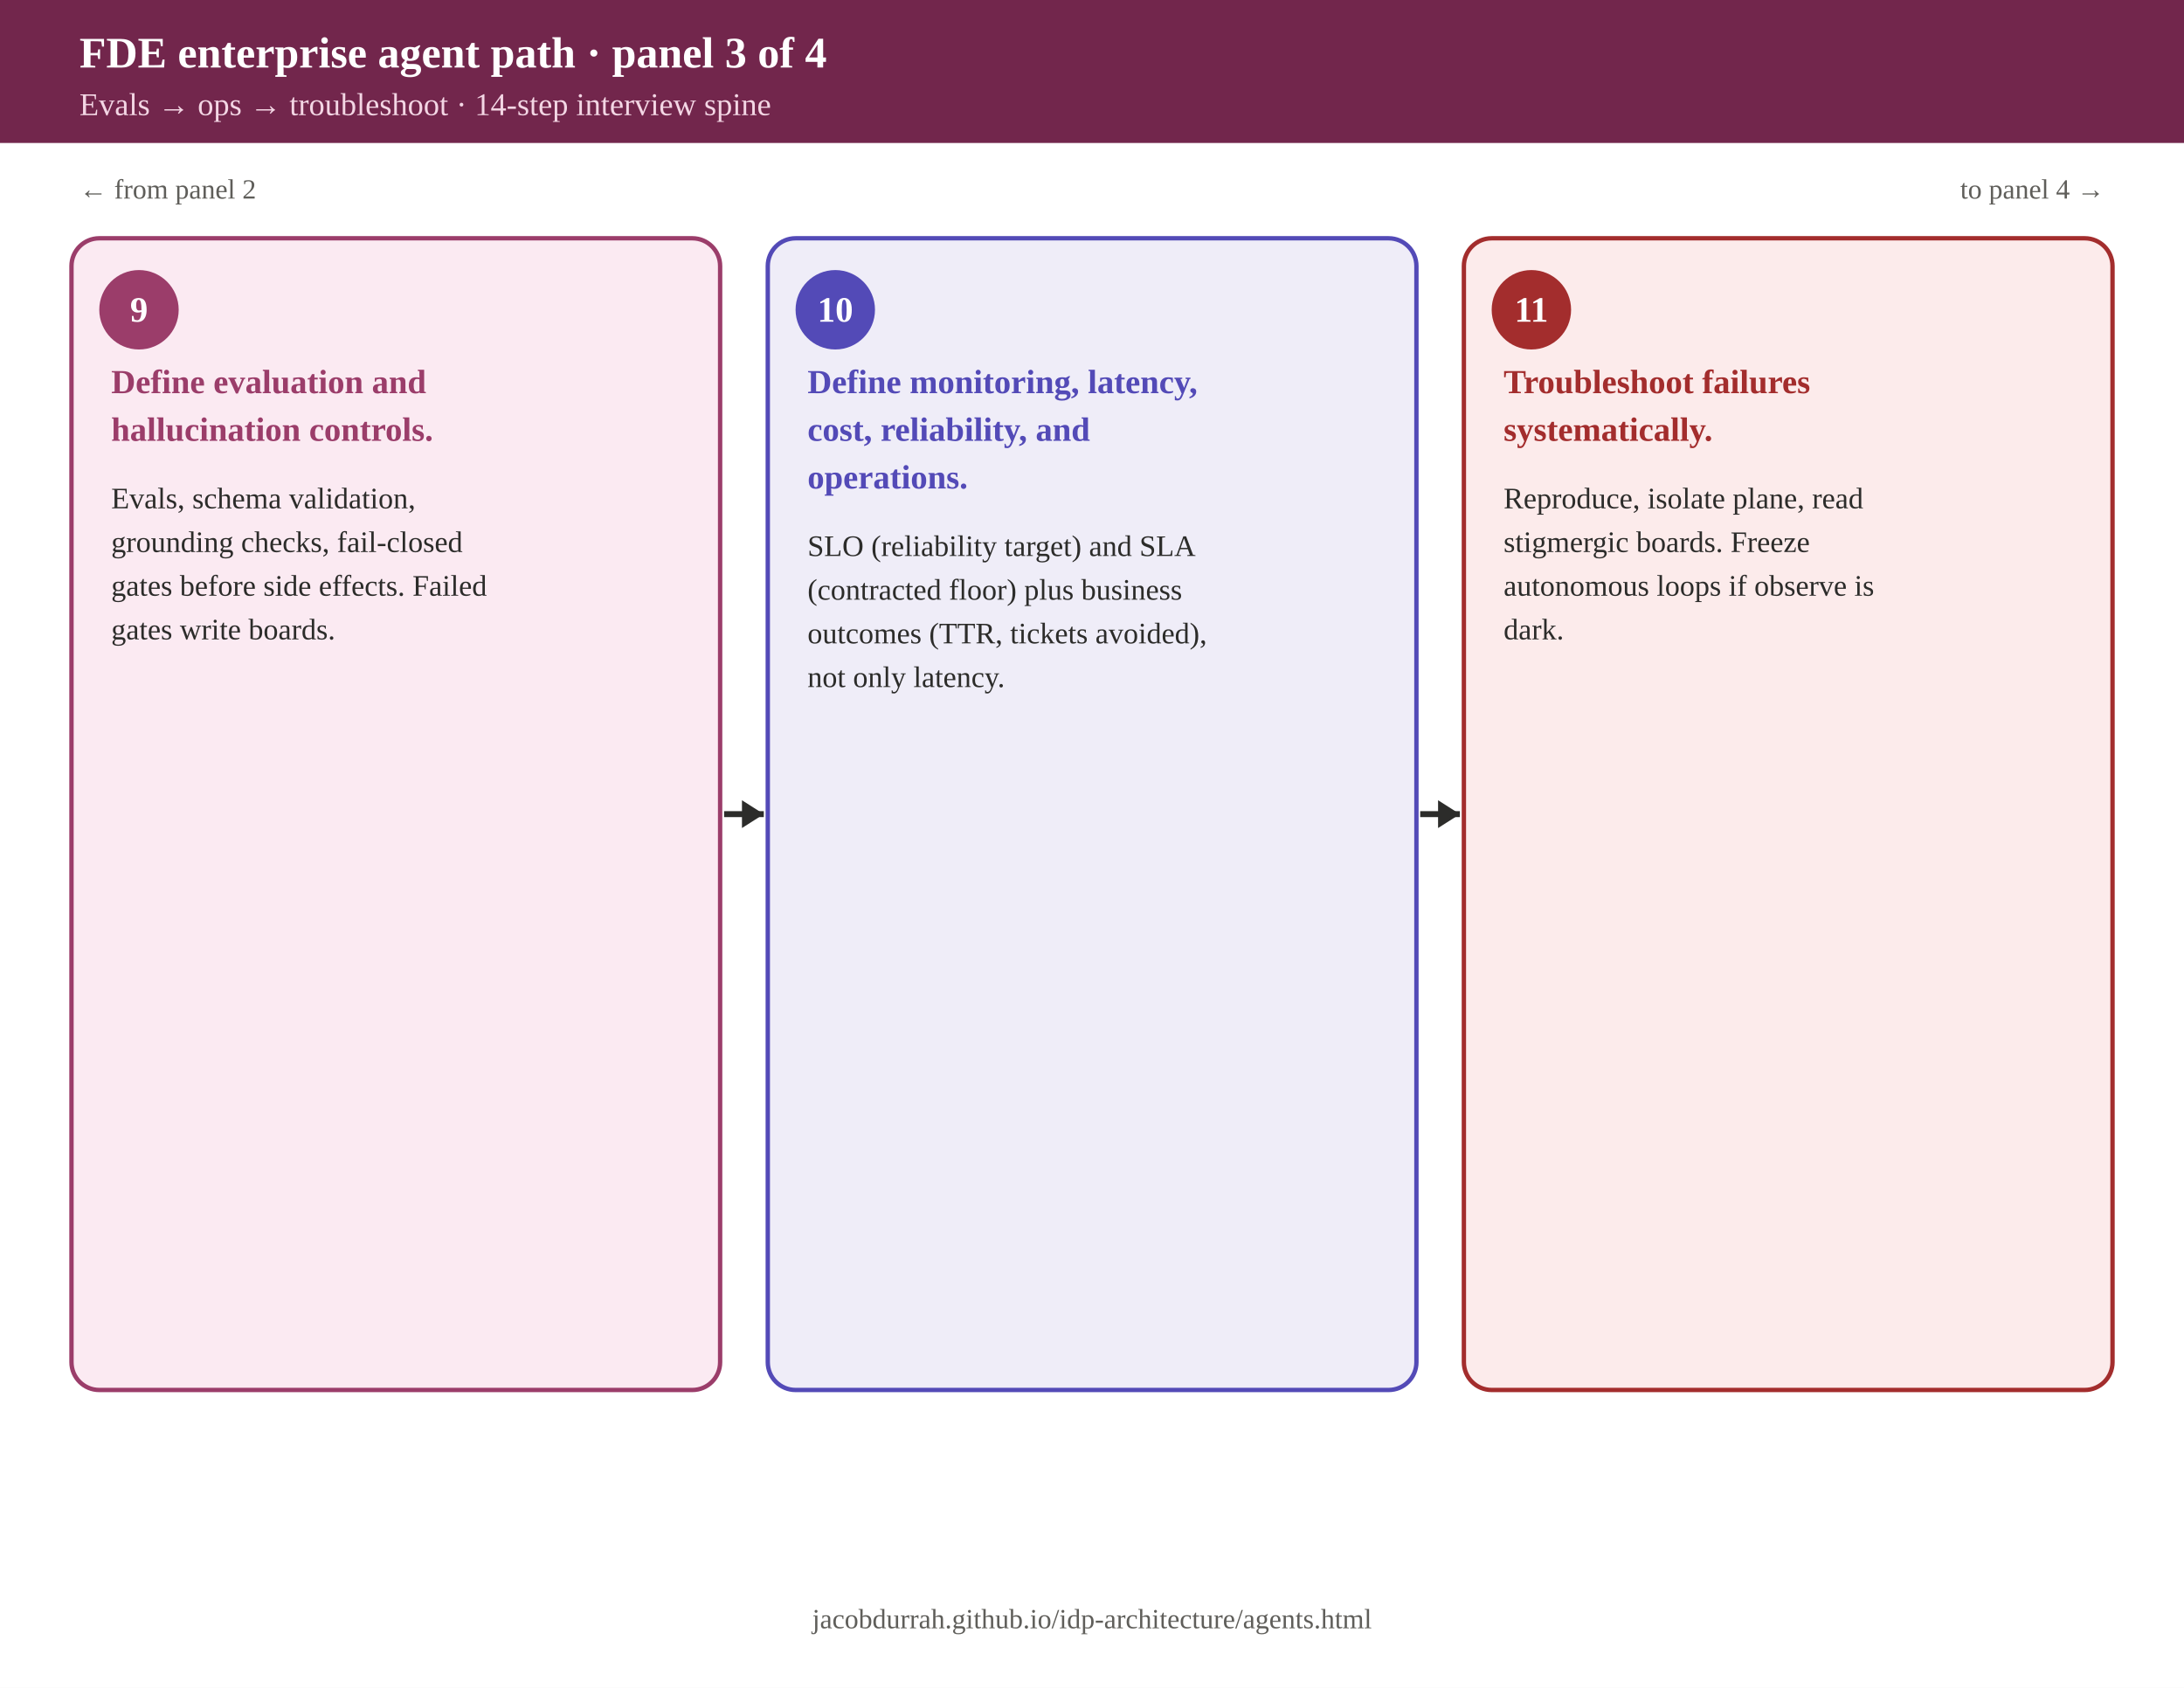
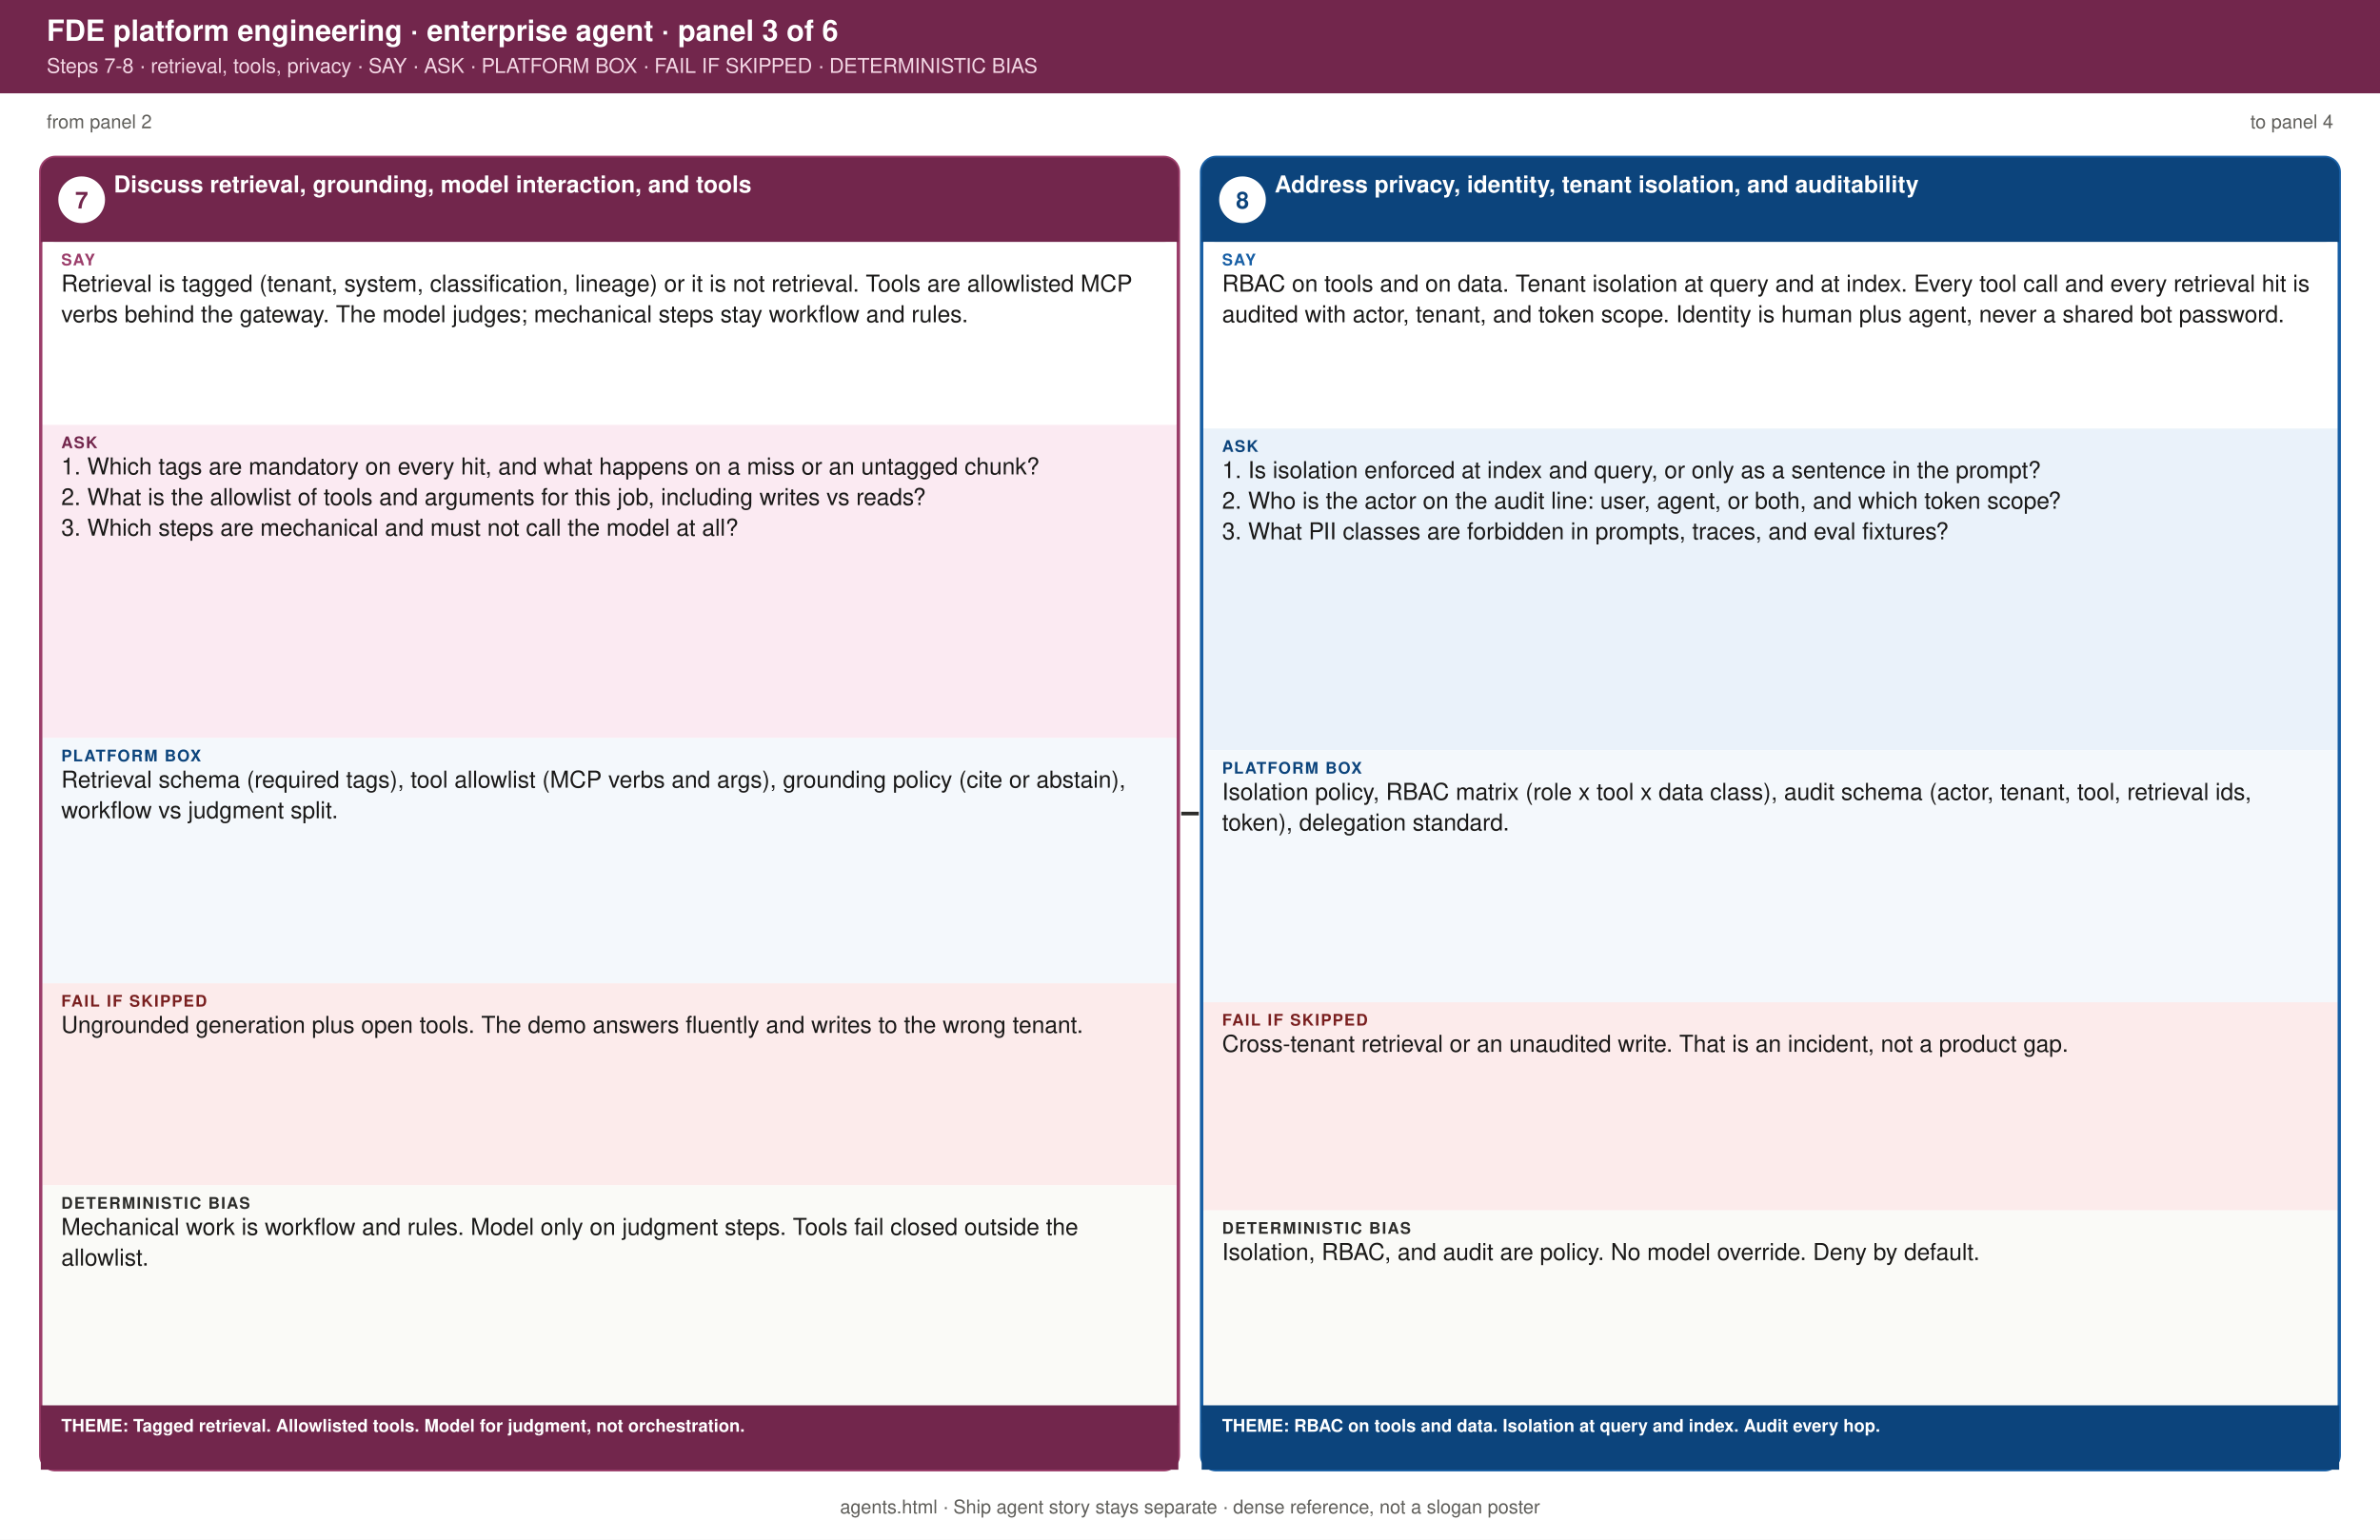
- <svg xmlns="http://www.w3.org/2000/svg" viewBox="0 0 1100 850" width="11in" height="8.5in">
-   <rect width="1100" height="850" fill="#FFFFFF" />
-   <rect x="0" y="0" width="1100" height="72" fill="#72264C" />
-   <text x="40" y="34" font-size="22" font-weight="750" fill="#FFFFFF">FDE enterprise agent path · panel 3 of 4</text>
-   <text x="40" y="58" font-size="16" font-weight="500" fill="#F3D6E4">Evals → ops → troubleshoot · 14-step interview spine</text>
-   <text x="40" y="100" font-size="14" fill="#5F5E5A">← from panel 2</text>
-   <text x="1060" y="100" font-size="14" fill="#5F5E5A" text-anchor="end">to panel 4 →</text>
-   <rect x="36" y="120" width="326.7" height="580" rx="14" fill="#FBEAF2" stroke="#9B3D6A" stroke-width="2.2" />
-   <circle cx="70" cy="156" r="20" fill="#9B3D6A" />
-   <text x="70" y="162" text-anchor="middle" font-size="18" font-weight="750" fill="#FFFFFF">9</text>
-   <text x="56" y="198" font-size="17" font-weight="750" fill="#9B3D6A">Define evaluation and</text>
-   <text x="56" y="222" font-size="17" font-weight="750" fill="#9B3D6A">hallucination controls.</text>
-   <text x="56" y="256" font-size="15" font-weight="500" fill="#2C2C2A">Evals, schema validation,</text>
-   <text x="56" y="278" font-size="15" font-weight="500" fill="#2C2C2A">grounding checks, fail-closed</text>
-   <text x="56" y="300" font-size="15" font-weight="500" fill="#2C2C2A">gates before side effects. Failed</text>
-   <text x="56" y="322" font-size="15" font-weight="500" fill="#2C2C2A">gates write boards.</text>
-   <line x1="364.7" y1="410" x2="384.7" y2="410" stroke="#2C2C2A" stroke-width="3" />
-   <polygon points="384.7,410 373.7,403 373.7,417" fill="#2C2C2A" />
-   <rect x="386.7" y="120" width="326.7" height="580" rx="14" fill="#EFEDF8" stroke="#534AB7" stroke-width="2.2" />
-   <circle cx="420.7" cy="156" r="20" fill="#534AB7" />
-   <text x="420.7" y="162" text-anchor="middle" font-size="18" font-weight="750" fill="#FFFFFF">10</text>
-   <text x="406.7" y="198" font-size="17" font-weight="750" fill="#534AB7">Define monitoring, latency,</text>
-   <text x="406.7" y="222" font-size="17" font-weight="750" fill="#534AB7">cost, reliability, and</text>
-   <text x="406.7" y="246" font-size="17" font-weight="750" fill="#534AB7">operations.</text>
-   <text x="406.7" y="280" font-size="15" font-weight="500" fill="#2C2C2A">SLO (reliability target) and SLA</text>
-   <text x="406.7" y="302" font-size="15" font-weight="500" fill="#2C2C2A">(contracted floor) plus business</text>
-   <text x="406.7" y="324" font-size="15" font-weight="500" fill="#2C2C2A">outcomes (TTR, tickets avoided),</text>
-   <text x="406.7" y="346" font-size="15" font-weight="500" fill="#2C2C2A">not only latency.</text>
-   <line x1="715.3" y1="410" x2="735.3" y2="410" stroke="#2C2C2A" stroke-width="3" />
-   <polygon points="735.3,410 724.3,403 724.3,417" fill="#2C2C2A" />
-   <rect x="737.3" y="120" width="326.7" height="580" rx="14" fill="#FCEBEB" stroke="#A32D2D" stroke-width="2.2" />
-   <circle cx="771.3" cy="156" r="20" fill="#A32D2D" />
-   <text x="771.3" y="162" text-anchor="middle" font-size="18" font-weight="750" fill="#FFFFFF">11</text>
-   <text x="757.3" y="198" font-size="17" font-weight="750" fill="#A32D2D">Troubleshoot failures</text>
-   <text x="757.3" y="222" font-size="17" font-weight="750" fill="#A32D2D">systematically.</text>
-   <text x="757.3" y="256" font-size="15" font-weight="500" fill="#2C2C2A">Reproduce, isolate plane, read</text>
-   <text x="757.3" y="278" font-size="15" font-weight="500" fill="#2C2C2A">stigmergic boards. Freeze</text>
-   <text x="757.3" y="300" font-size="15" font-weight="500" fill="#2C2C2A">autonomous loops if observe is</text>
-   <text x="757.3" y="322" font-size="15" font-weight="500" fill="#2C2C2A">dark.</text>
-   <text x="550" y="820" text-anchor="middle" font-size="14" fill="#5F5E5A">jacobdurrah.github.io/idp-architecture/agents.html</text>
+ <svg xmlns="http://www.w3.org/2000/svg" viewBox="0 0 1632 1056" width="17in" height="11in">
+   <style>text{font-family:Helvetica,Arial,sans-serif}</style>
+   <rect width="1632" height="1056" fill="#FFFFFF" />
+   <rect x="0" y="0" width="1632" height="64" fill="#72264C" />
+   <text x="32" y="28" font-size="20" font-weight="750" fill="#FFFFFF">FDE platform engineering · enterprise agent · panel 3 of 6</text>
+   <text x="32" y="50" font-size="14" font-weight="500" fill="#F3D6E4">Steps 7-8 · retrieval, tools, privacy · SAY · ASK · PLATFORM BOX · FAIL IF SKIPPED · DETERMINISTIC BIAS</text>
+   <text x="32" y="88" font-size="13" fill="#5F5E5A">from panel 2</text>
+   <text x="1600" y="88" font-size="13" fill="#5F5E5A" text-anchor="end">to panel 4</text>
+   <rect x="28.0" y="108.0" width="780.0" height="900.0" rx="10" fill="#FFFFFF" stroke="#9B3D6A" stroke-width="2.4" />
+   <rect x="28.0" y="108.0" width="780.0" height="58" rx="10" fill="#72264C" />
+   <rect x="28.0" y="128.0" width="780.0" height="38" fill="#72264C" />
+   <circle cx="56.0" cy="137.0" r="16" fill="#FFFFFF" />
+   <text x="56.0" y="143.0" text-anchor="middle" font-size="16" font-weight="750" fill="#72264C">7</text>
+   <text x="78.0" y="132.0" font-size="16" font-weight="750" fill="#FFFFFF">Discuss retrieval, grounding, model interaction, and tools</text>
+   <rect x="29.2" y="166.0" width="777.6" height="125.4" fill="#FFFFFF" />
+   <text x="42.0" y="182.0" font-size="11" font-weight="750" fill="#9B3D6A" letter-spacing="0.08em">SAY</text>
+   <text x="42.0" y="200.0" font-size="16" font-weight="500" fill="#1A1918">Retrieval is tagged (tenant, system, classification, lineage) or it is not retrieval. Tools are allowlisted MCP</text>
+   <text x="42.0" y="221.0" font-size="16" font-weight="500" fill="#1A1918">verbs behind the gateway. The model judges; mechanical steps stay workflow and rules.</text>
+   <rect x="29.2" y="291.4" width="777.6" height="214.8" fill="#FBEAF2" />
+   <text x="42.0" y="307.4" font-size="11" font-weight="750" fill="#72264C" letter-spacing="0.08em">ASK</text>
+   <text x="42.0" y="325.4" font-size="16" font-weight="500" fill="#1A1918">1. Which tags are mandatory on every hit, and what happens on a miss or an untagged chunk?</text>
+   <text x="42.0" y="346.4" font-size="16" font-weight="500" fill="#1A1918">2. What is the allowlist of tools and arguments for this job, including writes vs reads?</text>
+   <text x="42.0" y="367.4" font-size="16" font-weight="500" fill="#1A1918">3. Which steps are mechanical and must not call the model at all?</text>
+   <rect x="29.2" y="506.2" width="777.6" height="168.2" fill="#F4F8FC" />
+   <text x="42.0" y="522.2" font-size="11" font-weight="750" fill="#0C447C" letter-spacing="0.08em">PLATFORM BOX</text>
+   <text x="42.0" y="540.2" font-size="16" font-weight="500" fill="#1A1918">Retrieval schema (required tags), tool allowlist (MCP verbs and args), grounding policy (cite or abstain),</text>
+   <text x="42.0" y="561.2" font-size="16" font-weight="500" fill="#1A1918">workflow vs judgment split.</text>
+   <rect x="29.2" y="674.4" width="777.6" height="138.6" fill="#FCEBEB" />
+   <text x="42.0" y="690.4" font-size="11" font-weight="750" fill="#791F1F" letter-spacing="0.08em">FAIL IF SKIPPED</text>
+   <text x="42.0" y="708.4" font-size="16" font-weight="500" fill="#1A1918">Ungrounded generation plus open tools. The demo answers fluently and writes to the wrong tenant.</text>
+   <rect x="29.2" y="813.0" width="777.6" height="151.0" fill="#FAFAF7" />
+   <text x="42.0" y="829.0" font-size="11" font-weight="750" fill="#2C2C2A" letter-spacing="0.08em">DETERMINISTIC BIAS</text>
+   <text x="42.0" y="847.0" font-size="16" font-weight="500" fill="#1A1918">Mechanical work is workflow and rules. Model only on judgment steps. Tools fail closed outside the</text>
+   <text x="42.0" y="868.0" font-size="16" font-weight="500" fill="#1A1918">allowlist.</text>
+   <rect x="28.0" y="964.0" width="780.0" height="44" fill="#72264C" />
+   <rect x="28.0" y="964.0" width="780.0" height="12" fill="#72264C" />
+   <text x="42.0" y="982.0" font-size="12" font-weight="750" fill="#FFFFFF">THEME: Tagged retrieval. Allowlisted tools. Model for judgment, not orchestration.</text>
+   <line x1="810.0" y1="558.0" x2="822.0" y2="558.0" stroke="#2C2C2A" stroke-width="2.5" />
+   <rect x="824.0" y="108.0" width="780.0" height="900.0" rx="10" fill="#FFFFFF" stroke="#185FA5" stroke-width="2.4" />
+   <rect x="824.0" y="108.0" width="780.0" height="58" rx="10" fill="#0C447C" />
+   <rect x="824.0" y="128.0" width="780.0" height="38" fill="#0C447C" />
+   <circle cx="852.0" cy="137.0" r="16" fill="#FFFFFF" />
+   <text x="852.0" y="143.0" text-anchor="middle" font-size="16" font-weight="750" fill="#0C447C">8</text>
+   <text x="874.0" y="132.0" font-size="16" font-weight="750" fill="#FFFFFF">Address privacy, identity, tenant isolation, and auditability</text>
+   <rect x="825.2" y="166.0" width="777.6" height="127.9" fill="#FFFFFF" />
+   <text x="838.0" y="182.0" font-size="11" font-weight="750" fill="#185FA5" letter-spacing="0.08em">SAY</text>
+   <text x="838.0" y="200.0" font-size="16" font-weight="500" fill="#1A1918">RBAC on tools and on data. Tenant isolation at query and at index. Every tool call and every retrieval hit is</text>
+   <text x="838.0" y="221.0" font-size="16" font-weight="500" fill="#1A1918">audited with actor, tenant, and token scope. Identity is human plus agent, never a shared bot password.</text>
+   <rect x="825.2" y="293.9" width="777.6" height="220.7" fill="#EAF2FA" />
+   <text x="838.0" y="309.9" font-size="11" font-weight="750" fill="#0C447C" letter-spacing="0.08em">ASK</text>
+   <text x="838.0" y="327.9" font-size="16" font-weight="500" fill="#1A1918">1. Is isolation enforced at index and query, or only as a sentence in the prompt?</text>
+   <text x="838.0" y="348.9" font-size="16" font-weight="500" fill="#1A1918">2. Who is the actor on the audit line: user, agent, or both, and which token scope?</text>
+   <text x="838.0" y="369.9" font-size="16" font-weight="500" fill="#1A1918">3. What PII classes are forbidden in prompts, traces, and eval fixtures?</text>
+   <rect x="825.2" y="514.6" width="777.6" height="172.8" fill="#F4F8FC" />
+   <text x="838.0" y="530.6" font-size="11" font-weight="750" fill="#0C447C" letter-spacing="0.08em">PLATFORM BOX</text>
+   <text x="838.0" y="548.6" font-size="16" font-weight="500" fill="#1A1918">Isolation policy, RBAC matrix (role x tool x data class), audit schema (actor, tenant, tool, retrieval ids,</text>
+   <text x="838.0" y="569.6" font-size="16" font-weight="500" fill="#1A1918">token), delegation standard.</text>
+   <rect x="825.2" y="687.4" width="777.6" height="142.8" fill="#FCEBEB" />
+   <text x="838.0" y="703.4" font-size="11" font-weight="750" fill="#791F1F" letter-spacing="0.08em">FAIL IF SKIPPED</text>
+   <text x="838.0" y="721.4" font-size="16" font-weight="500" fill="#1A1918">Cross-tenant retrieval or an unaudited write. That is an incident, not a product gap.</text>
+   <rect x="825.2" y="830.2" width="777.6" height="133.8" fill="#FAFAF7" />
+   <text x="838.0" y="846.2" font-size="11" font-weight="750" fill="#2C2C2A" letter-spacing="0.08em">DETERMINISTIC BIAS</text>
+   <text x="838.0" y="864.2" font-size="16" font-weight="500" fill="#1A1918">Isolation, RBAC, and audit are policy. No model override. Deny by default.</text>
+   <rect x="824.0" y="964.0" width="780.0" height="44" fill="#0C447C" />
+   <rect x="824.0" y="964.0" width="780.0" height="12" fill="#0C447C" />
+   <text x="838.0" y="982.0" font-size="12" font-weight="750" fill="#FFFFFF">THEME: RBAC on tools and data. Isolation at query and index. Audit every hop.</text>
+   <text x="816" y="1038" text-anchor="middle" font-size="13" fill="#5F5E5A">agents.html · Ship agent story stays separate · dense reference, not a slogan poster</text>
</svg>
